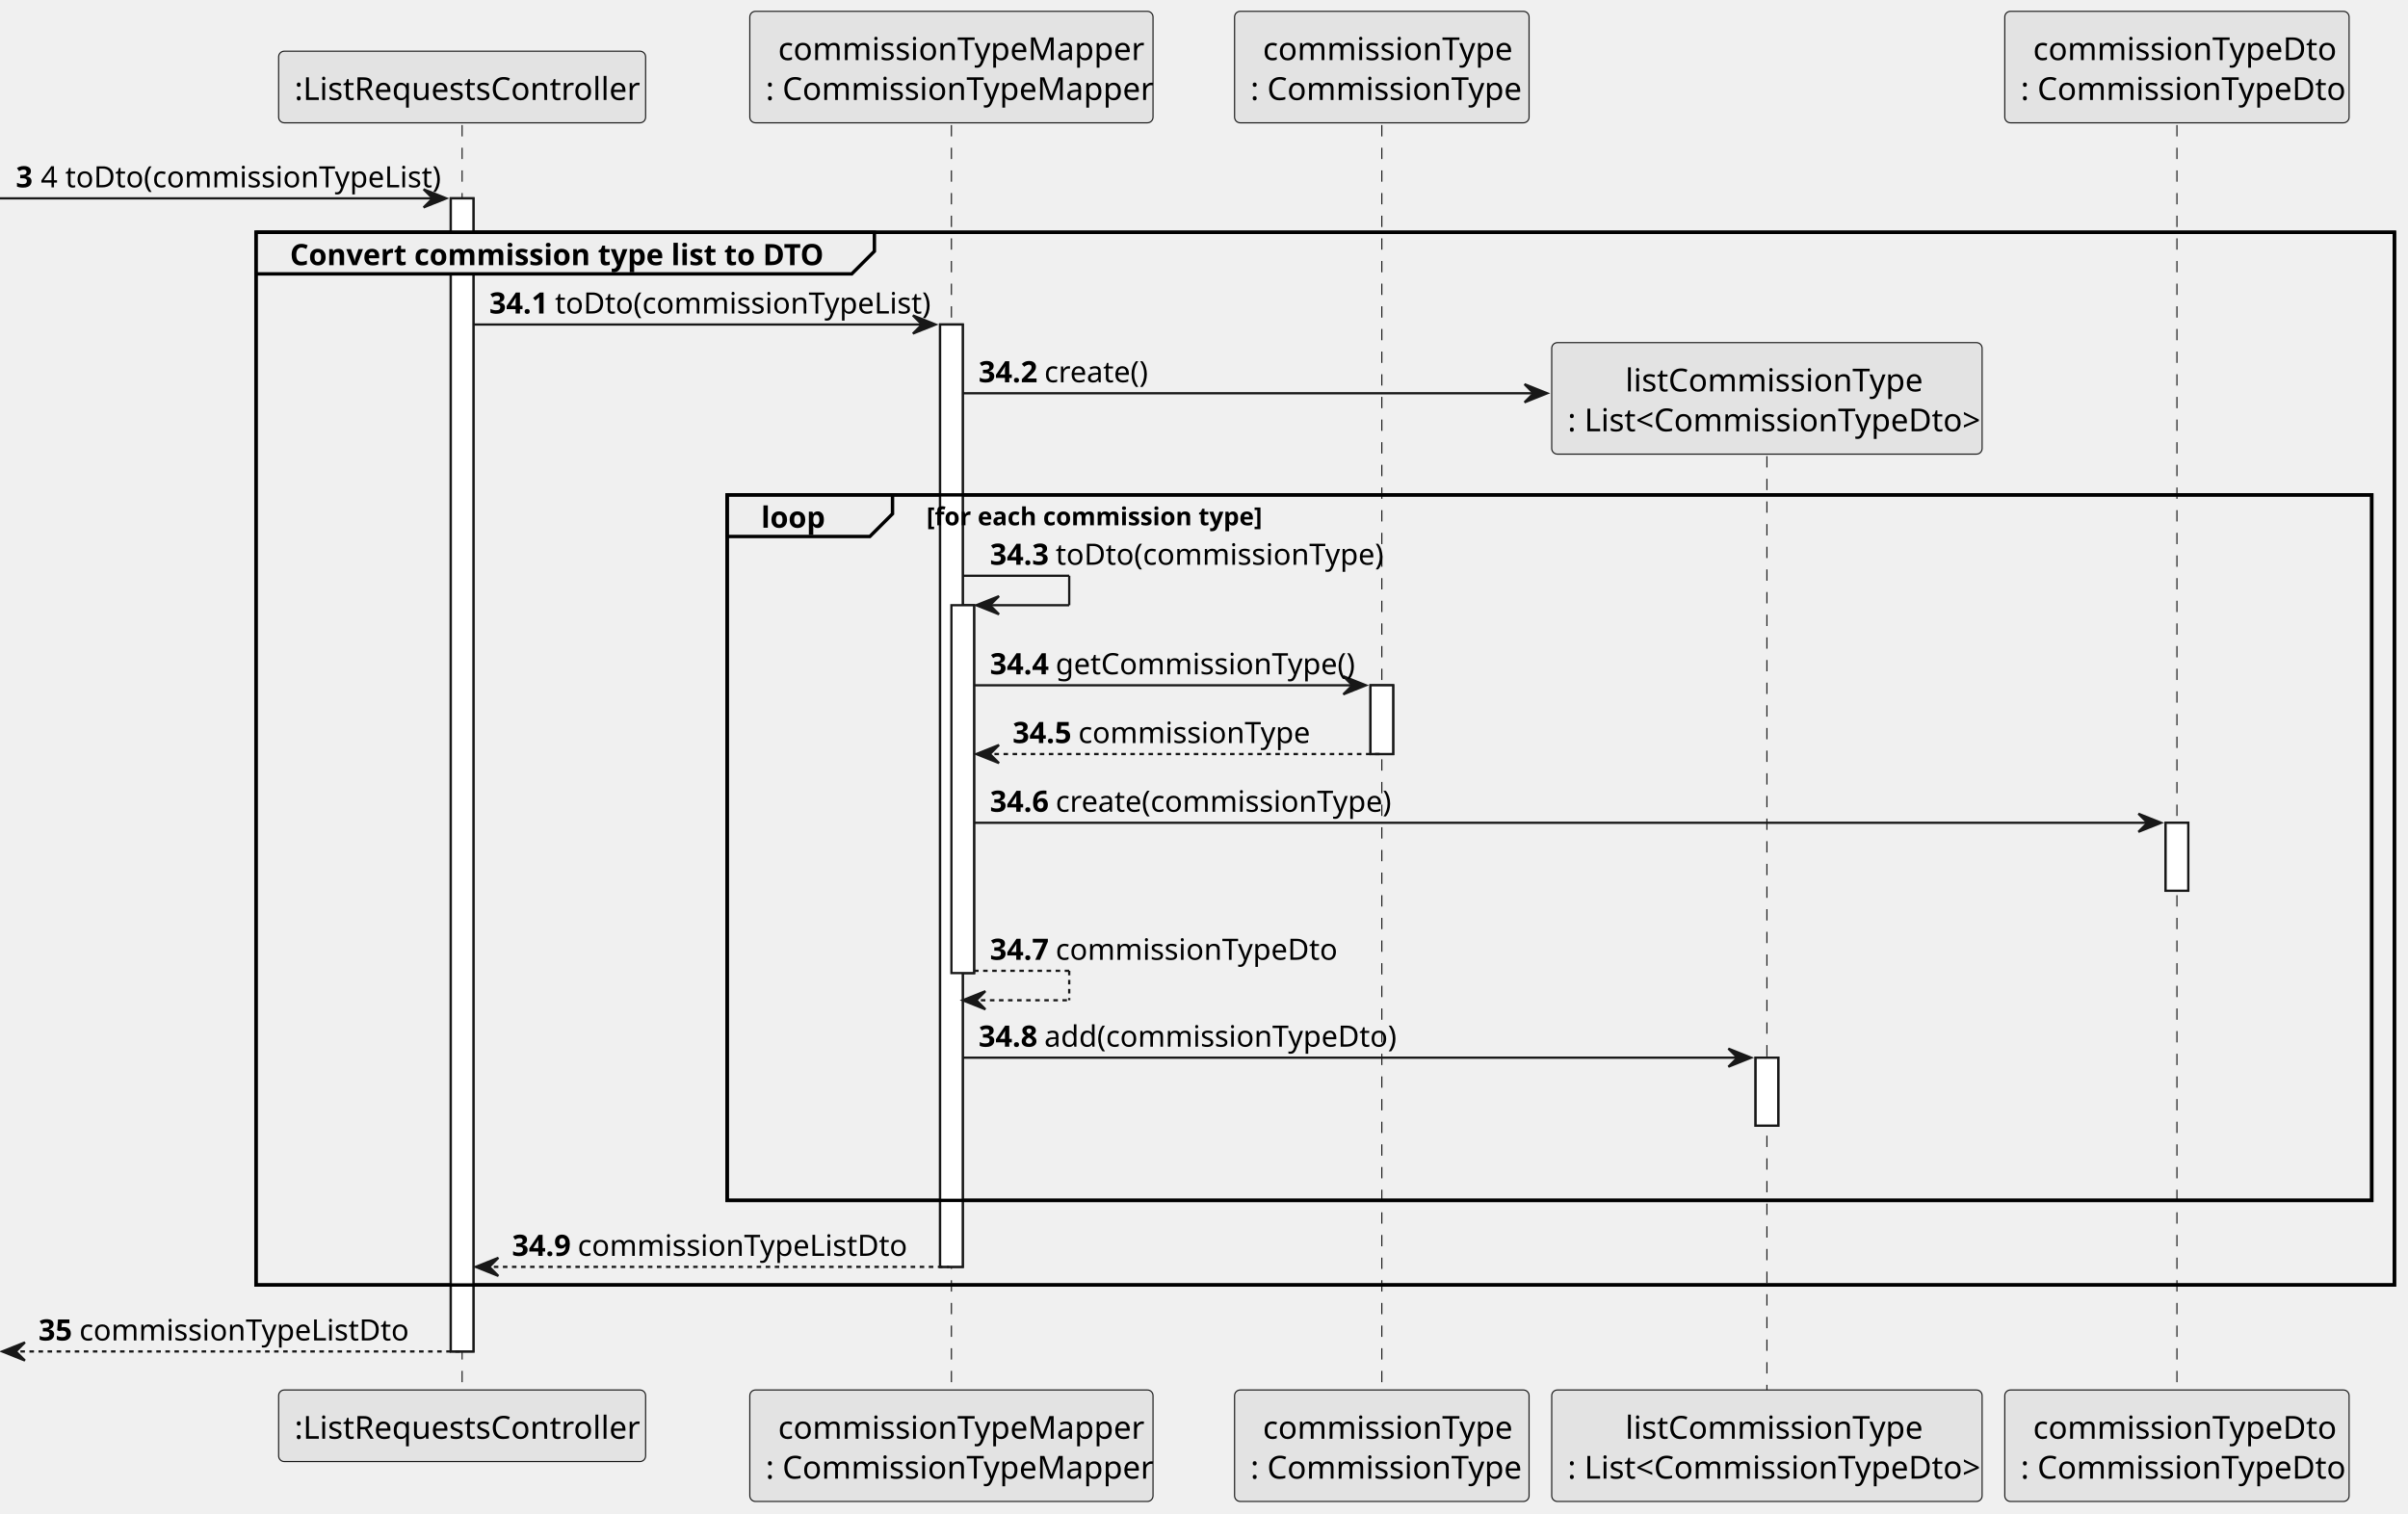
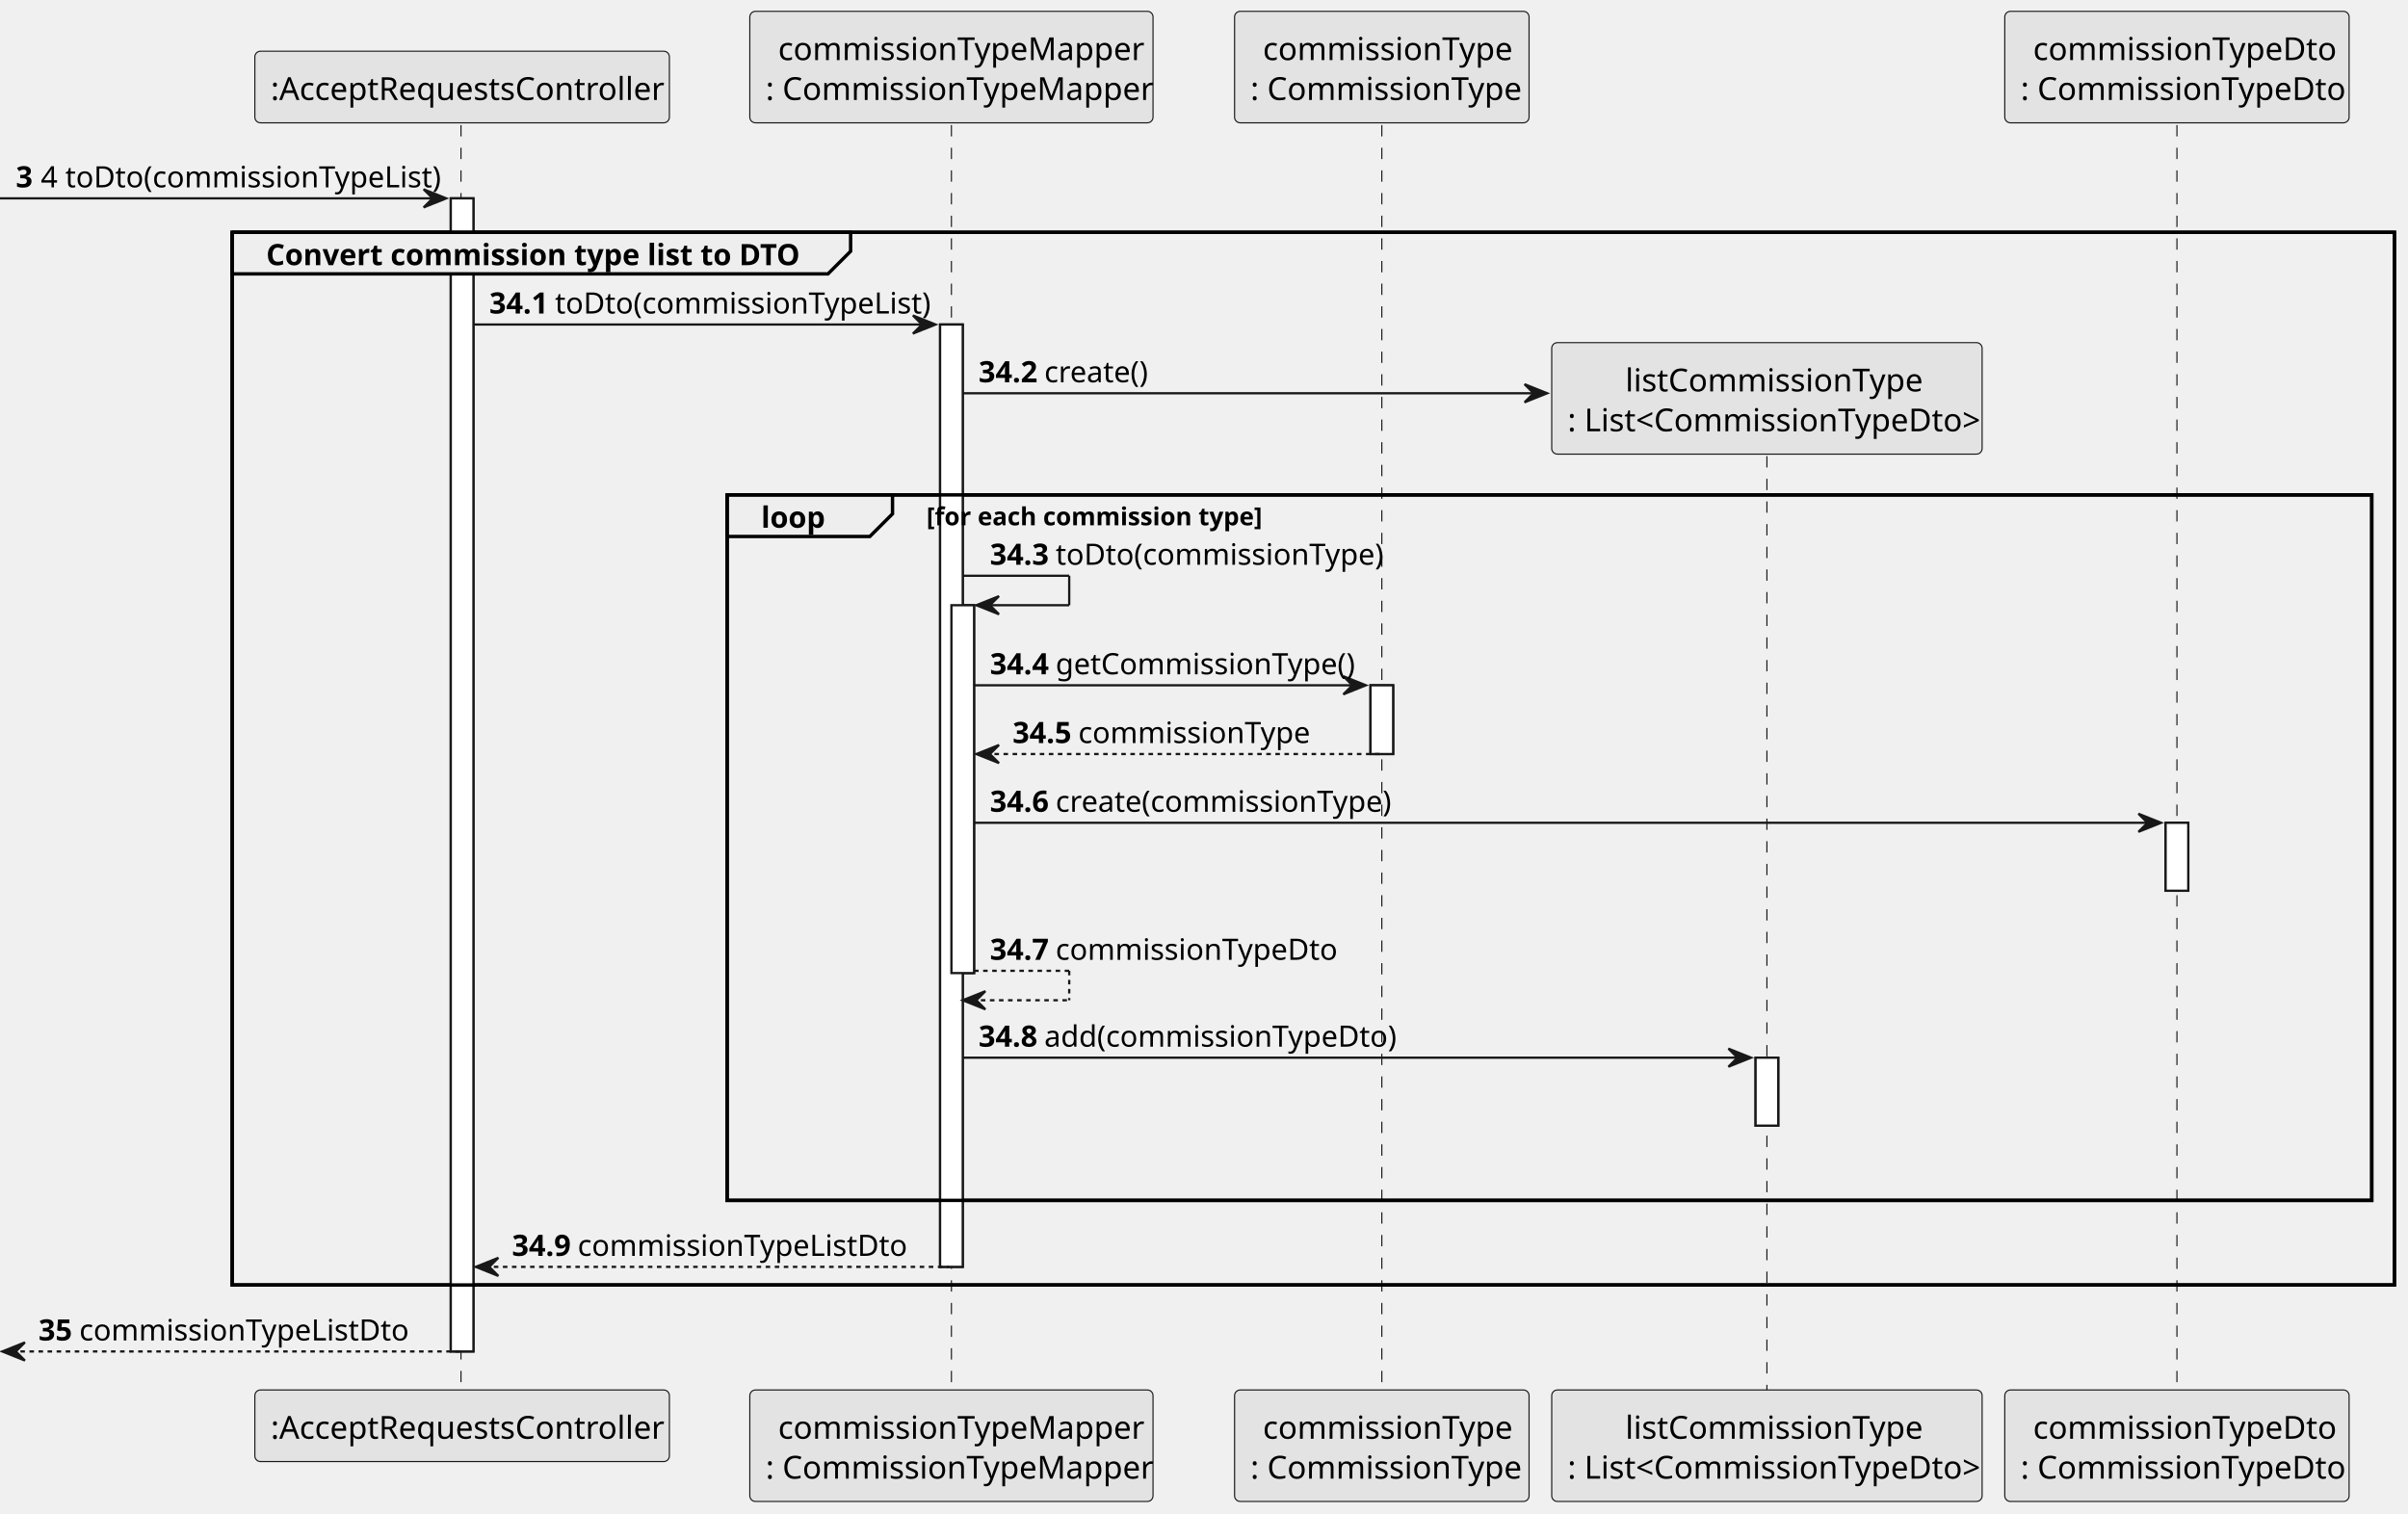
<svg xmlns="http://www.w3.org/2000/svg" contentStyleType="text/css" height="668px" preserveAspectRatio="none" style="width:1063px;height:668px;background:#FFFFFF;" version="1.1" viewBox="0 0 1063 668" width="1063px" zoomAndPan="magnify">
  <defs />
  <g>
    <rect fill="#FFFFFF" height="509.086" style="stroke:#181818;stroke-width:1.0;" width="10" x="199" y="87.57" />
    <rect fill="#FFFFFF" height="416.031" style="stroke:#181818;stroke-width:1.0;" width="10" x="415" y="143.273" />
    <rect fill="#FFFFFF" height="162.406" style="stroke:#181818;stroke-width:1.0;" width="10" x="420" y="267.195" />
    <rect fill="#FFFFFF" height="30.352" style="stroke:#181818;stroke-width:1.0;" width="10" x="605" y="302.547" />
    <rect fill="#FFFFFF" height="30" style="stroke:#181818;stroke-width:1.0;" width="10" x="775" y="466.953" />
    <rect fill="#FFFFFF" height="30" style="stroke:#181818;stroke-width:1.0;" width="10" x="956" y="363.25" />
-     <rect fill="none" height="464.734" style="stroke:#000000;stroke-width:1.5;" width="944" x="113" y="102.57" />
+     <rect fill="none" height="464.734" style="stroke:#000000;stroke-width:1.5;" width="954.5" x="102.5" y="102.57" />
    <rect fill="none" height="311.461" style="stroke:#000000;stroke-width:1.5;" width="726" x="321" y="218.492" />
-     <line style="stroke:#181818;stroke-width:0.5;stroke-dasharray:5.0,5.0;" x1="204" x2="204" y1="55.219" y2="614.656" />
+     <line style="stroke:#181818;stroke-width:0.5;stroke-dasharray:5.0,5.0;" x1="203.5" x2="203.5" y1="55.219" y2="614.656" />
    <line style="stroke:#181818;stroke-width:0.5;stroke-dasharray:5.0,5.0;" x1="420" x2="420" y1="55.219" y2="614.656" />
    <line style="stroke:#181818;stroke-width:0.5;stroke-dasharray:5.0,5.0;" x1="610" x2="610" y1="55.219" y2="614.656" />
    <line style="stroke:#181818;stroke-width:0.5;stroke-dasharray:5.0,5.0;" x1="780" x2="780" y1="191.383" y2="614.656" />
    <line style="stroke:#181818;stroke-width:0.5;stroke-dasharray:5.0,5.0;" x1="961" x2="961" y1="55.219" y2="614.656" />
-     <rect fill="#E3E3E3" height="31.609" rx="2.5" ry="2.5" style="stroke:#181818;stroke-width:0.5;" width="162" x="123" y="22.609" />
-     <text fill="#000000" font-family="sans-serif" font-size="14" lengthAdjust="spacing" textLength="148" x="130" y="44.143">:ListRequestsController</text>
-     <rect fill="#E3E3E3" height="31.609" rx="2.5" ry="2.5" style="stroke:#181818;stroke-width:0.5;" width="162" x="123" y="613.656" />
-     <text fill="#000000" font-family="sans-serif" font-size="14" lengthAdjust="spacing" textLength="148" x="130" y="635.189">:ListRequestsController</text>
+     <rect fill="#E3E3E3" height="31.609" rx="2.5" ry="2.5" style="stroke:#181818;stroke-width:0.5;" width="183" x="112.5" y="22.609" />
+     <text fill="#000000" font-family="sans-serif" font-size="14" lengthAdjust="spacing" textLength="169" x="119.5" y="44.143">:AcceptRequestsController</text>
+     <rect fill="#E3E3E3" height="31.609" rx="2.5" ry="2.5" style="stroke:#181818;stroke-width:0.5;" width="183" x="112.5" y="613.656" />
+     <text fill="#000000" font-family="sans-serif" font-size="14" lengthAdjust="spacing" textLength="169" x="119.5" y="635.189">:AcceptRequestsController</text>
    <rect fill="#E3E3E3" height="49.219" rx="2.5" ry="2.5" style="stroke:#181818;stroke-width:0.5;" width="178" x="331" y="5" />
    <text fill="#000000" font-family="sans-serif" font-size="14" lengthAdjust="spacing" textLength="153" x="343.5" y="26.533">commissionTypeMapper</text>
    <text fill="#000000" font-family="sans-serif" font-size="14" lengthAdjust="spacing" textLength="164" x="338" y="44.143">: CommissionTypeMapper</text>
    <rect fill="#E3E3E3" height="49.219" rx="2.5" ry="2.5" style="stroke:#181818;stroke-width:0.5;" width="178" x="331" y="613.656" />
    <text fill="#000000" font-family="sans-serif" font-size="14" lengthAdjust="spacing" textLength="153" x="343.5" y="635.189">commissionTypeMapper</text>
    <text fill="#000000" font-family="sans-serif" font-size="14" lengthAdjust="spacing" textLength="164" x="338" y="652.799">: CommissionTypeMapper</text>
    <rect fill="#E3E3E3" height="49.219" rx="2.5" ry="2.5" style="stroke:#181818;stroke-width:0.5;" width="130" x="545" y="5" />
    <text fill="#000000" font-family="sans-serif" font-size="14" lengthAdjust="spacing" textLength="105" x="557.5" y="26.533">commissionType</text>
    <text fill="#000000" font-family="sans-serif" font-size="14" lengthAdjust="spacing" textLength="116" x="552" y="44.143">: CommissionType</text>
    <rect fill="#E3E3E3" height="49.219" rx="2.5" ry="2.5" style="stroke:#181818;stroke-width:0.5;" width="130" x="545" y="613.656" />
    <text fill="#000000" font-family="sans-serif" font-size="14" lengthAdjust="spacing" textLength="105" x="557.5" y="635.189">commissionType</text>
    <text fill="#000000" font-family="sans-serif" font-size="14" lengthAdjust="spacing" textLength="116" x="552" y="652.799">: CommissionType</text>
    <rect fill="#E3E3E3" height="49.219" rx="2.5" ry="2.5" style="stroke:#181818;stroke-width:0.5;" width="190" x="685" y="613.656" />
    <text fill="#000000" font-family="sans-serif" font-size="14" lengthAdjust="spacing" textLength="125" x="717.5" y="635.189">listCommissionType</text>
    <text fill="#000000" font-family="sans-serif" font-size="14" lengthAdjust="spacing" textLength="176" x="692" y="652.799">: List&lt;CommissionTypeDto&gt;</text>
    <rect fill="#E3E3E3" height="49.219" rx="2.5" ry="2.5" style="stroke:#181818;stroke-width:0.5;" width="152" x="885" y="5" />
    <text fill="#000000" font-family="sans-serif" font-size="14" lengthAdjust="spacing" textLength="127" x="897.5" y="26.533">commissionTypeDto</text>
    <text fill="#000000" font-family="sans-serif" font-size="14" lengthAdjust="spacing" textLength="138" x="892" y="44.143">: CommissionTypeDto</text>
    <rect fill="#E3E3E3" height="49.219" rx="2.5" ry="2.5" style="stroke:#181818;stroke-width:0.5;" width="152" x="885" y="613.656" />
    <text fill="#000000" font-family="sans-serif" font-size="14" lengthAdjust="spacing" textLength="127" x="897.5" y="635.189">commissionTypeDto</text>
    <text fill="#000000" font-family="sans-serif" font-size="14" lengthAdjust="spacing" textLength="138" x="892" y="652.799">: CommissionTypeDto</text>
    <rect fill="#FFFFFF" height="509.086" style="stroke:#181818;stroke-width:1.0;" width="10" x="199" y="87.57" />
    <rect fill="#FFFFFF" height="416.031" style="stroke:#181818;stroke-width:1.0;" width="10" x="415" y="143.273" />
    <rect fill="#FFFFFF" height="162.406" style="stroke:#181818;stroke-width:1.0;" width="10" x="420" y="267.195" />
    <rect fill="#FFFFFF" height="30.352" style="stroke:#181818;stroke-width:1.0;" width="10" x="605" y="302.547" />
    <rect fill="#FFFFFF" height="30" style="stroke:#181818;stroke-width:1.0;" width="10" x="775" y="466.953" />
    <rect fill="#FFFFFF" height="30" style="stroke:#181818;stroke-width:1.0;" width="10" x="956" y="363.25" />
    <polygon fill="#181818" points="187,83.57,197,87.57,187,91.57,191,87.57" style="stroke:#181818;stroke-width:1.0;" />
    <line style="stroke:#181818;stroke-width:1.0;" x1="0" x2="193" y1="87.57" y2="87.57" />
    <text fill="#000000" font-family="sans-serif" font-size="13" font-weight="bold" lengthAdjust="spacing" textLength="7" x="7" y="82.714">3</text>
    <text fill="#000000" font-family="sans-serif" font-size="13" lengthAdjust="spacing" textLength="169" x="18" y="82.714">4 toDto(commissionTypeList)</text>
-     <path d="M113,102.57 L386,102.57 L386,110.922 L376,120.922 L113,120.922 L113,102.57 " fill="#EEEEEE" style="stroke:#000000;stroke-width:1.5;" />
-     <rect fill="none" height="464.734" style="stroke:#000000;stroke-width:1.5;" width="944" x="113" y="102.57" />
-     <text fill="#000000" font-family="sans-serif" font-size="13" font-weight="bold" lengthAdjust="spacing" textLength="228" x="128" y="117.065">Convert commission type list to DTO</text>
+     <path d="M102.5,102.57 L375.5,102.57 L375.5,110.922 L365.5,120.922 L102.5,120.922 L102.5,102.57 " fill="#EEEEEE" style="stroke:#000000;stroke-width:1.5;" />
+     <rect fill="none" height="464.734" style="stroke:#000000;stroke-width:1.5;" width="954.5" x="102.5" y="102.57" />
+     <text fill="#000000" font-family="sans-serif" font-size="13" font-weight="bold" lengthAdjust="spacing" textLength="228" x="117.5" y="117.065">Convert commission type list to DTO</text>
    <polygon fill="#181818" points="403,139.273,413,143.273,403,147.273,407,143.273" style="stroke:#181818;stroke-width:1.0;" />
    <line style="stroke:#181818;stroke-width:1.0;" x1="209" x2="409" y1="143.273" y2="143.273" />
    <text fill="#000000" font-family="sans-serif" font-size="13" font-weight="bold" lengthAdjust="spacing" textLength="25" x="216" y="138.417">34.1</text>
    <text fill="#000000" font-family="sans-serif" font-size="13" lengthAdjust="spacing" textLength="158" x="245" y="138.417">toDto(commissionTypeList)</text>
    <polygon fill="#181818" points="673,169.625,683,173.625,673,177.625,677,173.625" style="stroke:#181818;stroke-width:1.0;" />
    <line style="stroke:#181818;stroke-width:1.0;" x1="425" x2="679" y1="173.625" y2="173.625" />
    <text fill="#000000" font-family="sans-serif" font-size="13" font-weight="bold" lengthAdjust="spacing" textLength="25" x="432" y="168.769">34.2</text>
    <text fill="#000000" font-family="sans-serif" font-size="13" lengthAdjust="spacing" textLength="44" x="461" y="168.769">create()</text>
    <rect fill="#E3E3E3" height="49.219" rx="2.5" ry="2.5" style="stroke:#181818;stroke-width:0.5;" width="190" x="685" y="151.273" />
    <text fill="#000000" font-family="sans-serif" font-size="14" lengthAdjust="spacing" textLength="125" x="717.5" y="172.807">listCommissionType</text>
    <text fill="#000000" font-family="sans-serif" font-size="14" lengthAdjust="spacing" textLength="176" x="692" y="190.416">: List&lt;CommissionTypeDto&gt;</text>
    <path d="M321,218.492 L394,218.492 L394,226.844 L384,236.844 L321,236.844 L321,218.492 " fill="#EEEEEE" style="stroke:#000000;stroke-width:1.5;" />
    <rect fill="none" height="311.461" style="stroke:#000000;stroke-width:1.5;" width="726" x="321" y="218.492" />
    <text fill="#000000" font-family="sans-serif" font-size="13" font-weight="bold" lengthAdjust="spacing" textLength="28" x="336" y="232.987">loop</text>
    <text fill="#000000" font-family="sans-serif" font-size="11" font-weight="bold" lengthAdjust="spacing" textLength="152" x="409" y="231.911">[for each commission type]</text>
    <line style="stroke:#181818;stroke-width:1.0;" x1="425" x2="472" y1="254.195" y2="254.195" />
    <line style="stroke:#181818;stroke-width:1.0;" x1="472" x2="472" y1="254.195" y2="267.195" />
    <line style="stroke:#181818;stroke-width:1.0;" x1="431" x2="472" y1="267.195" y2="267.195" />
    <polygon fill="#181818" points="441,263.195,431,267.195,441,271.195,437,267.195" style="stroke:#181818;stroke-width:1.0;" />
    <text fill="#000000" font-family="sans-serif" font-size="13" font-weight="bold" lengthAdjust="spacing" textLength="25" x="437" y="249.339">34.3</text>
    <text fill="#000000" font-family="sans-serif" font-size="13" lengthAdjust="spacing" textLength="137" x="466" y="249.339">toDto(commissionType)</text>
    <polygon fill="#181818" points="593,298.547,603,302.547,593,306.547,597,302.547" style="stroke:#181818;stroke-width:1.0;" />
    <line style="stroke:#181818;stroke-width:1.0;" x1="430" x2="599" y1="302.547" y2="302.547" />
    <text fill="#000000" font-family="sans-serif" font-size="13" font-weight="bold" lengthAdjust="spacing" textLength="25" x="437" y="297.69">34.4</text>
    <text fill="#000000" font-family="sans-serif" font-size="13" lengthAdjust="spacing" textLength="126" x="466" y="297.69">getCommissionType()</text>
    <polygon fill="#181818" points="441,328.898,431,332.898,441,336.898,437,332.898" style="stroke:#181818;stroke-width:1.0;" />
    <line style="stroke:#181818;stroke-width:1.0;stroke-dasharray:2.0,2.0;" x1="435" x2="609" y1="332.898" y2="332.898" />
    <text fill="#000000" font-family="sans-serif" font-size="13" font-weight="bold" lengthAdjust="spacing" textLength="25" x="447" y="328.042">34.5</text>
    <text fill="#000000" font-family="sans-serif" font-size="13" lengthAdjust="spacing" textLength="98" x="476" y="328.042">commissionType</text>
    <polygon fill="#181818" points="944,359.25,954,363.25,944,367.25,948,363.25" style="stroke:#181818;stroke-width:1.0;" />
    <line style="stroke:#181818;stroke-width:1.0;" x1="430" x2="950" y1="363.25" y2="363.25" />
    <text fill="#000000" font-family="sans-serif" font-size="13" font-weight="bold" lengthAdjust="spacing" textLength="25" x="437" y="358.394">34.6</text>
    <text fill="#000000" font-family="sans-serif" font-size="13" lengthAdjust="spacing" textLength="142" x="466" y="358.394">create(commissionType)</text>
    <line style="stroke:#181818;stroke-width:1.0;stroke-dasharray:2.0,2.0;" x1="430" x2="472" y1="428.602" y2="428.602" />
    <line style="stroke:#181818;stroke-width:1.0;stroke-dasharray:2.0,2.0;" x1="472" x2="472" y1="428.602" y2="441.602" />
    <line style="stroke:#181818;stroke-width:1.0;stroke-dasharray:2.0,2.0;" x1="425" x2="472" y1="441.602" y2="441.602" />
    <polygon fill="#181818" points="435,437.602,425,441.602,435,445.602,431,441.602" style="stroke:#181818;stroke-width:1.0;" />
    <text fill="#000000" font-family="sans-serif" font-size="13" font-weight="bold" lengthAdjust="spacing" textLength="25" x="437" y="423.745">34.7</text>
    <text fill="#000000" font-family="sans-serif" font-size="13" lengthAdjust="spacing" textLength="118" x="466" y="423.745">commissionTypeDto</text>
    <polygon fill="#181818" points="763,462.953,773,466.953,763,470.953,767,466.953" style="stroke:#181818;stroke-width:1.0;" />
    <line style="stroke:#181818;stroke-width:1.0;" x1="425" x2="769" y1="466.953" y2="466.953" />
    <text fill="#000000" font-family="sans-serif" font-size="13" font-weight="bold" lengthAdjust="spacing" textLength="25" x="432" y="462.097">34.8</text>
    <text fill="#000000" font-family="sans-serif" font-size="13" lengthAdjust="spacing" textLength="147" x="461" y="462.097">add(commissionTypeDto)</text>
    <polygon fill="#181818" points="220,555.305,210,559.305,220,563.305,216,559.305" style="stroke:#181818;stroke-width:1.0;" />
    <line style="stroke:#181818;stroke-width:1.0;stroke-dasharray:2.0,2.0;" x1="214" x2="419" y1="559.305" y2="559.305" />
    <text fill="#000000" font-family="sans-serif" font-size="13" font-weight="bold" lengthAdjust="spacing" textLength="25" x="226" y="554.448">34.9</text>
    <text fill="#000000" font-family="sans-serif" font-size="13" lengthAdjust="spacing" textLength="139" x="255" y="554.448">commissionTypeListDto</text>
    <polygon fill="#181818" points="11,592.656,1,596.656,11,600.656,7,596.656" style="stroke:#181818;stroke-width:1.0;" />
    <line style="stroke:#181818;stroke-width:1.0;stroke-dasharray:2.0,2.0;" x1="5" x2="203" y1="596.656" y2="596.656" />
    <text fill="#000000" font-family="sans-serif" font-size="13" font-weight="bold" lengthAdjust="spacing" textLength="14" x="17" y="591.8">35</text>
    <text fill="#000000" font-family="sans-serif" font-size="13" lengthAdjust="spacing" textLength="139" x="35" y="591.8">commissionTypeListDto</text>
  </g>
</svg>
